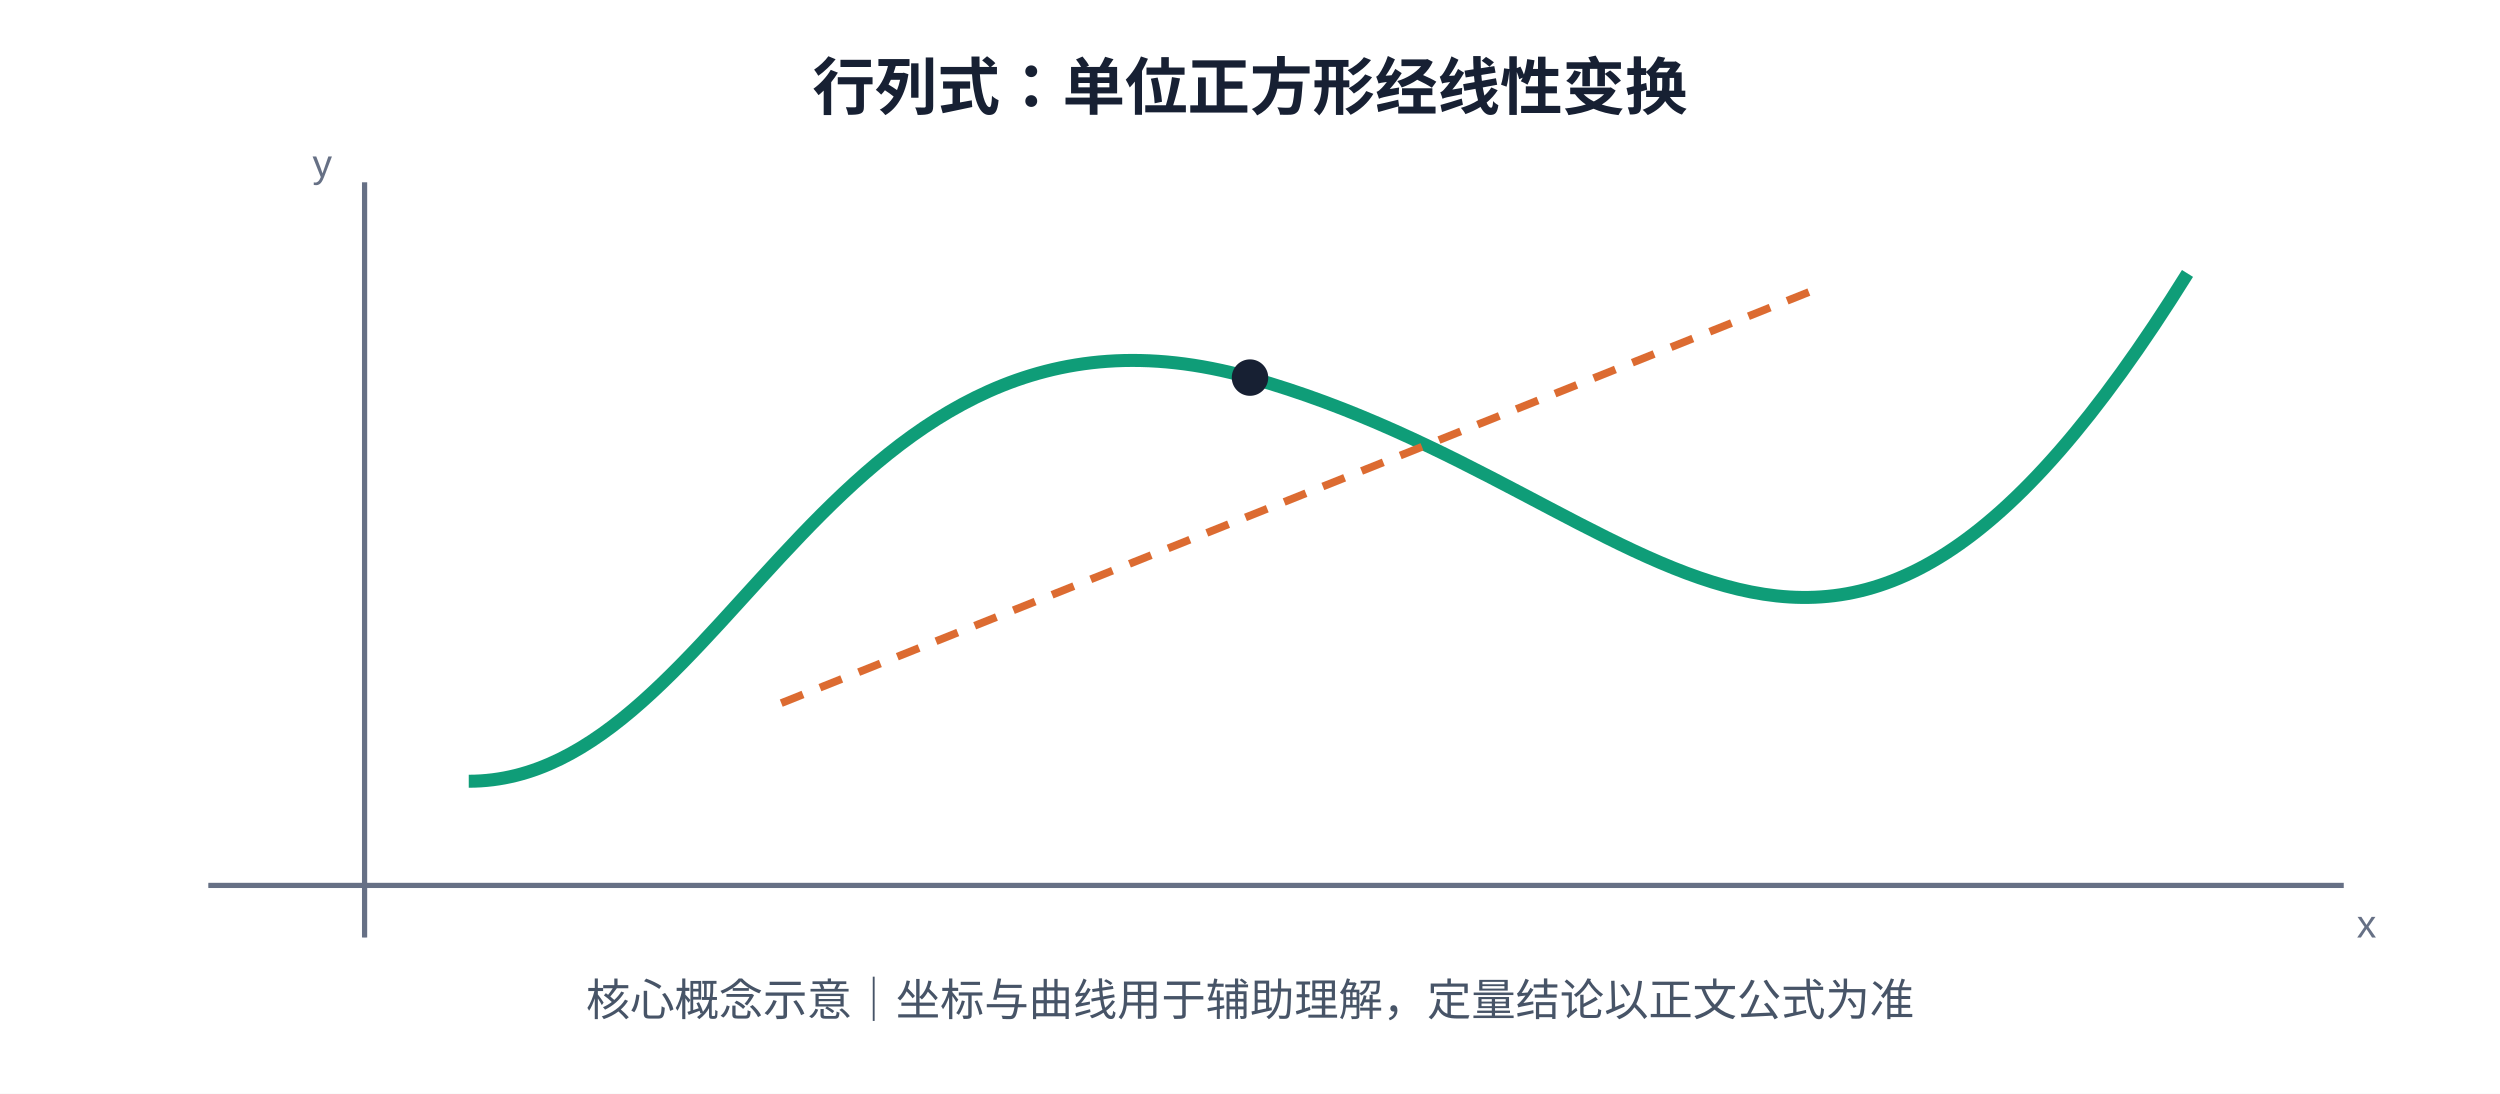
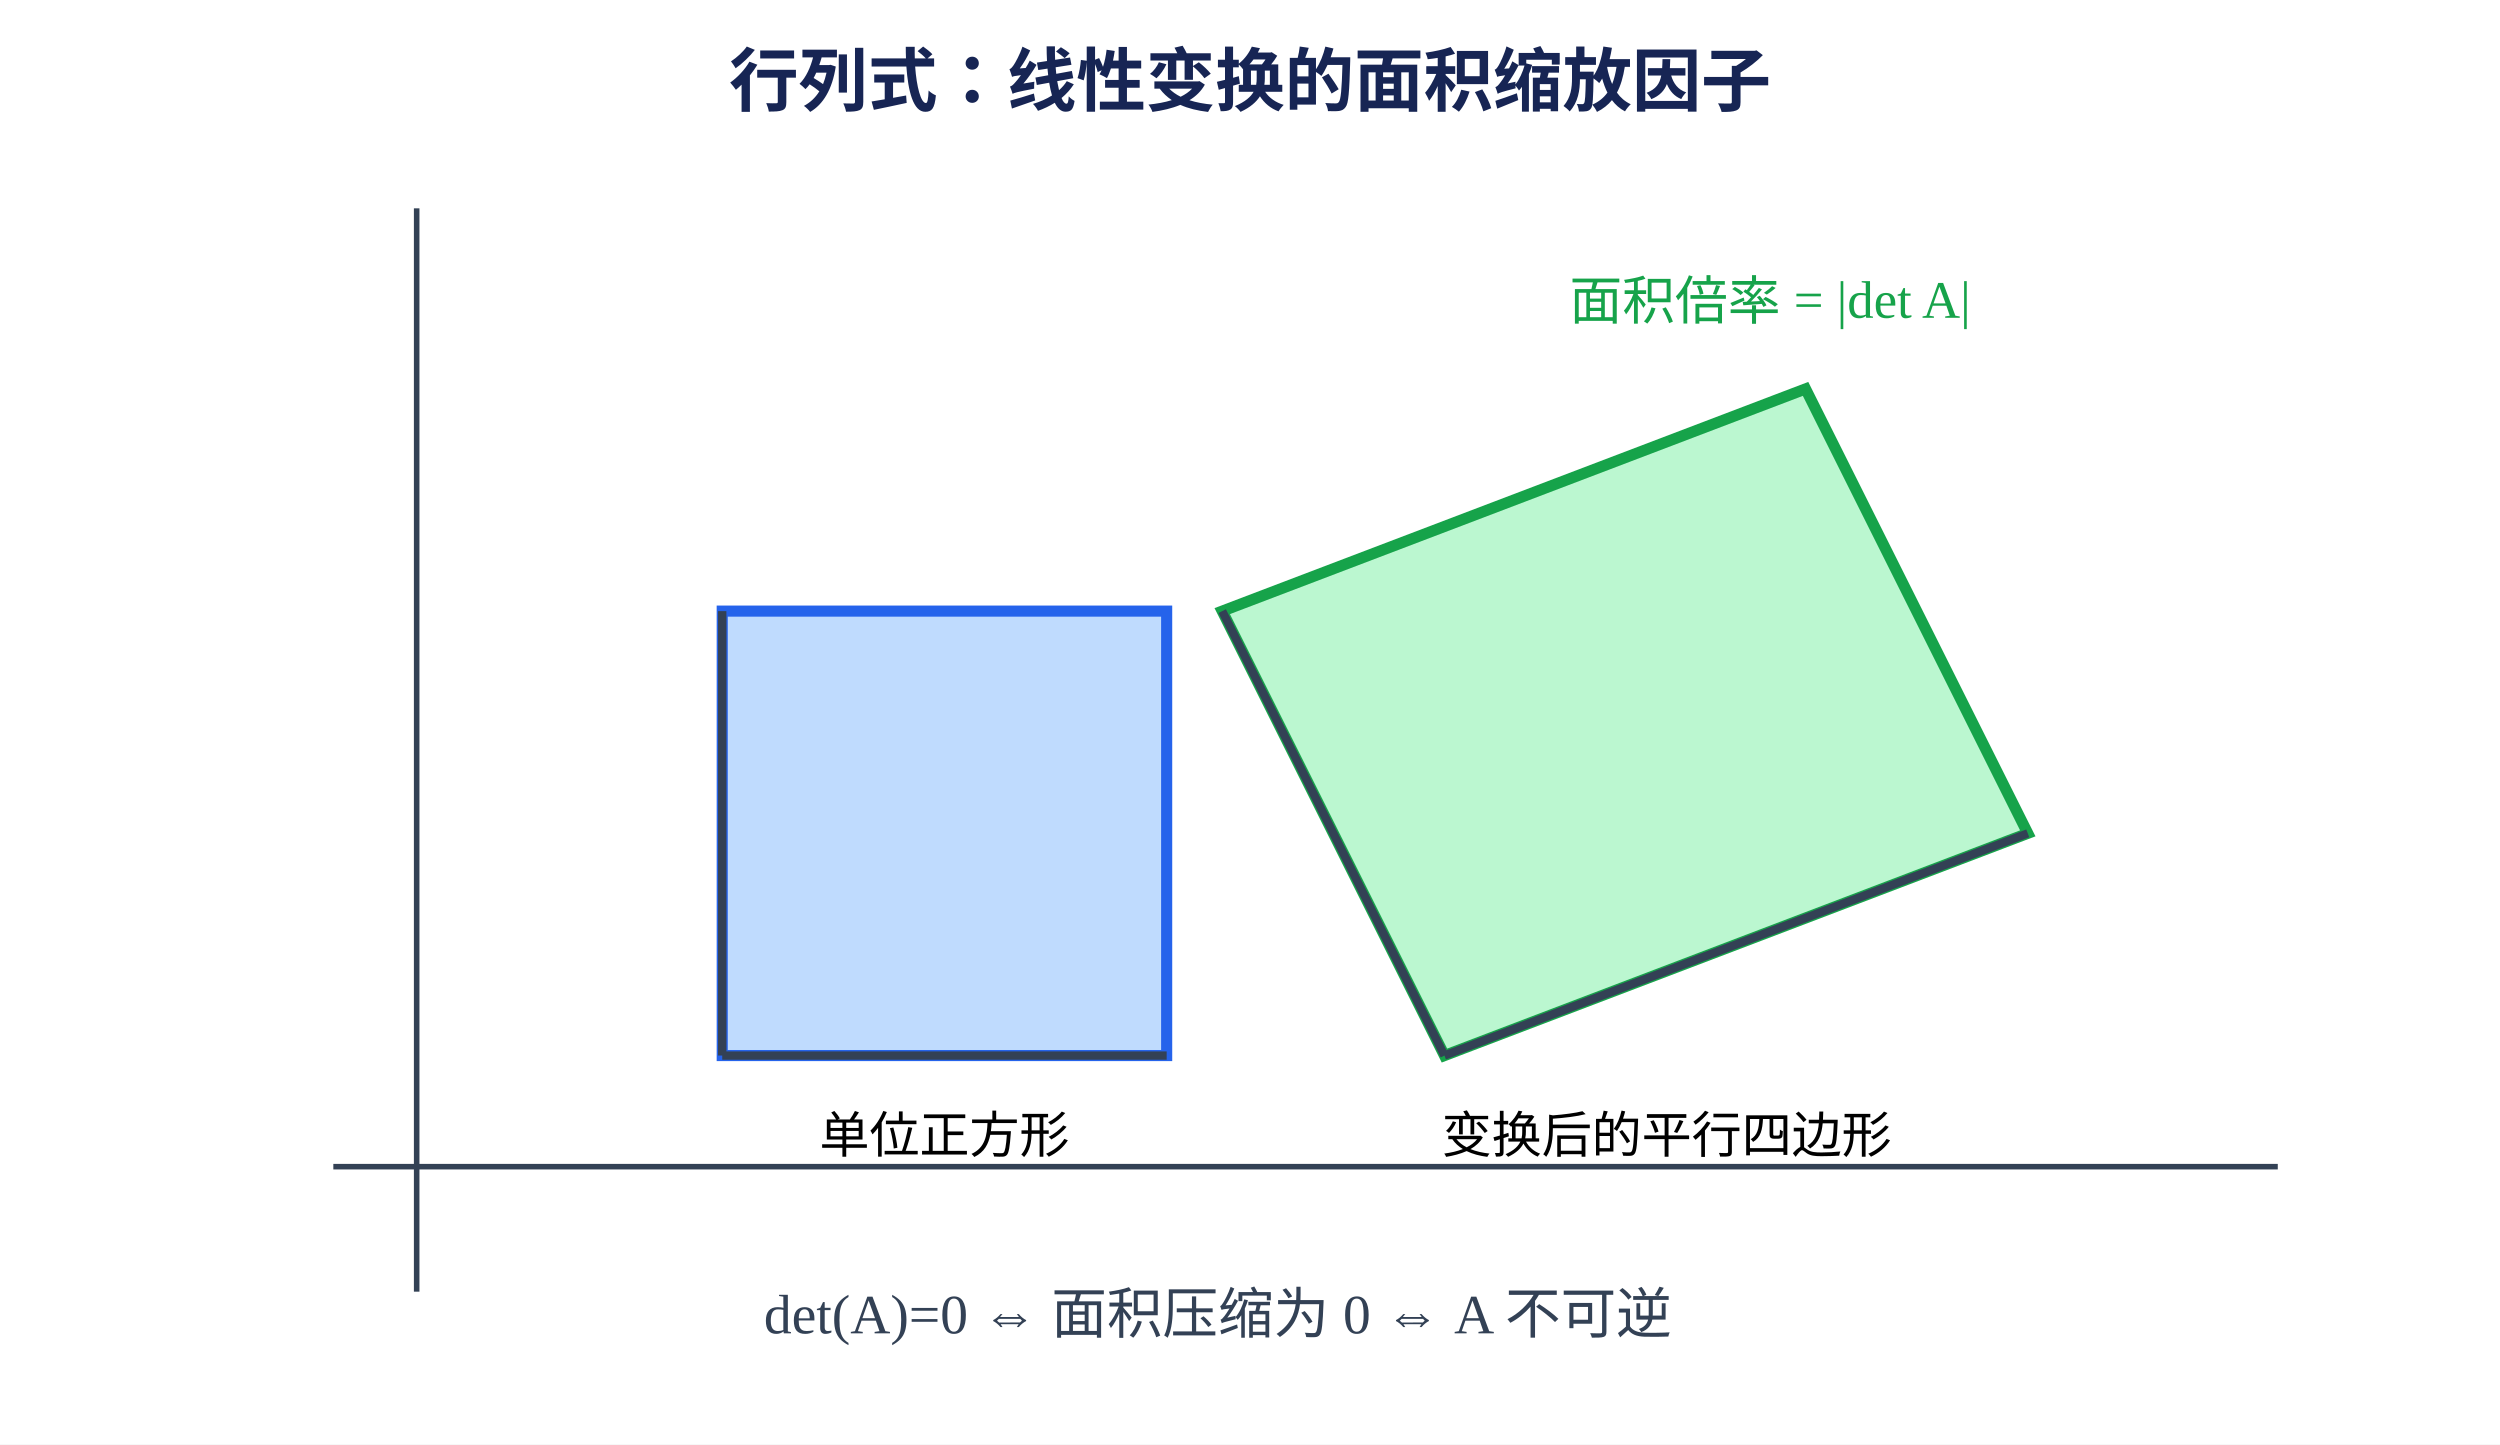
- <svg xmlns="http://www.w3.org/2000/svg" width="960" height="420" viewBox="0 0 960 420">
-   <rect width="960" height="420" fill="#ffffff" />
-   <text x="480" y="42" text-anchor="middle" font-family="Arial,sans-serif" font-size="24" font-weight="bold" fill="#172033">行列式：单位正方形经线性变换</text>
-   <g stroke="#d8dee8" stroke-width="1">
-     <path d="M80 340H890 M140 80V360" />
-   </g>
-   <g stroke="#667085" stroke-width="2">
-     <path d="M80 340H900 M140 360V70" />
-   </g>
-   <g fill="#667085" font-family="Arial" font-size="15">
-     <text x="905" y="360">x</text>
-     <text x="120" y="68">y</text>
-   </g>
-   <path d="M180 300 C280 300 320 100 480 145 S700 330 840 105" fill="none" stroke="#0f9d78" stroke-width="5" />
-   <path d="M300 270 L700 110" fill="none" stroke="#dc6b31" stroke-width="3" stroke-dasharray="9 7" />
-   <circle cx="480" cy="145" r="7" fill="#172033" />
-   <g fill="#475467" font-family="Arial,sans-serif" font-size="17">
-     <text x="480" y="390" text-anchor="middle">核心概念示意｜坐标与曲线用于辅助理解，定量结论以正文公式为准</text>
-   </g>
+ <svg xmlns="http://www.w3.org/2000/svg" width="900" height="520" viewBox="0 0 900 520">
+   <rect width="900" height="520" fill="#fff" />
+   <text x="450" y="38" text-anchor="middle" font-size="25" font-weight="bold" fill="#172554">行列式：线性变换的面积缩放因子</text>
+   <path d="M120 420H820 M150 465V75" stroke="#334155" stroke-width="2" />
+   <path d="M260 380L420 380L420 220L260 220Z" fill="#bfdbfe" stroke="#2563eb" stroke-width="4" />
+   <path d="M520 380L730 300L650 140L440 220Z" fill="#bbf7d0" stroke="#16a34a" stroke-width="4" />
+   <path d="M260 380L420 380 M260 380L260 220 M520 380L730 300 M520 380L440 220" stroke="#334155" stroke-width="3" />
+   <text x="340" y="415" font-size="18" text-anchor="middle">单位正方形</text>
+   <text x="600" y="415" font-size="18" text-anchor="middle">变换后的平行四边形</text>
+   <text x="565" y="115" font-size="19" fill="#16a34a">面积倍率 = |det A|</text>
+   <text x="275" y="480" font-size="20" fill="#334155">det(A)=0 ⇔ 面积压缩为 0 ⇔ A 不可逆</text>
</svg>
